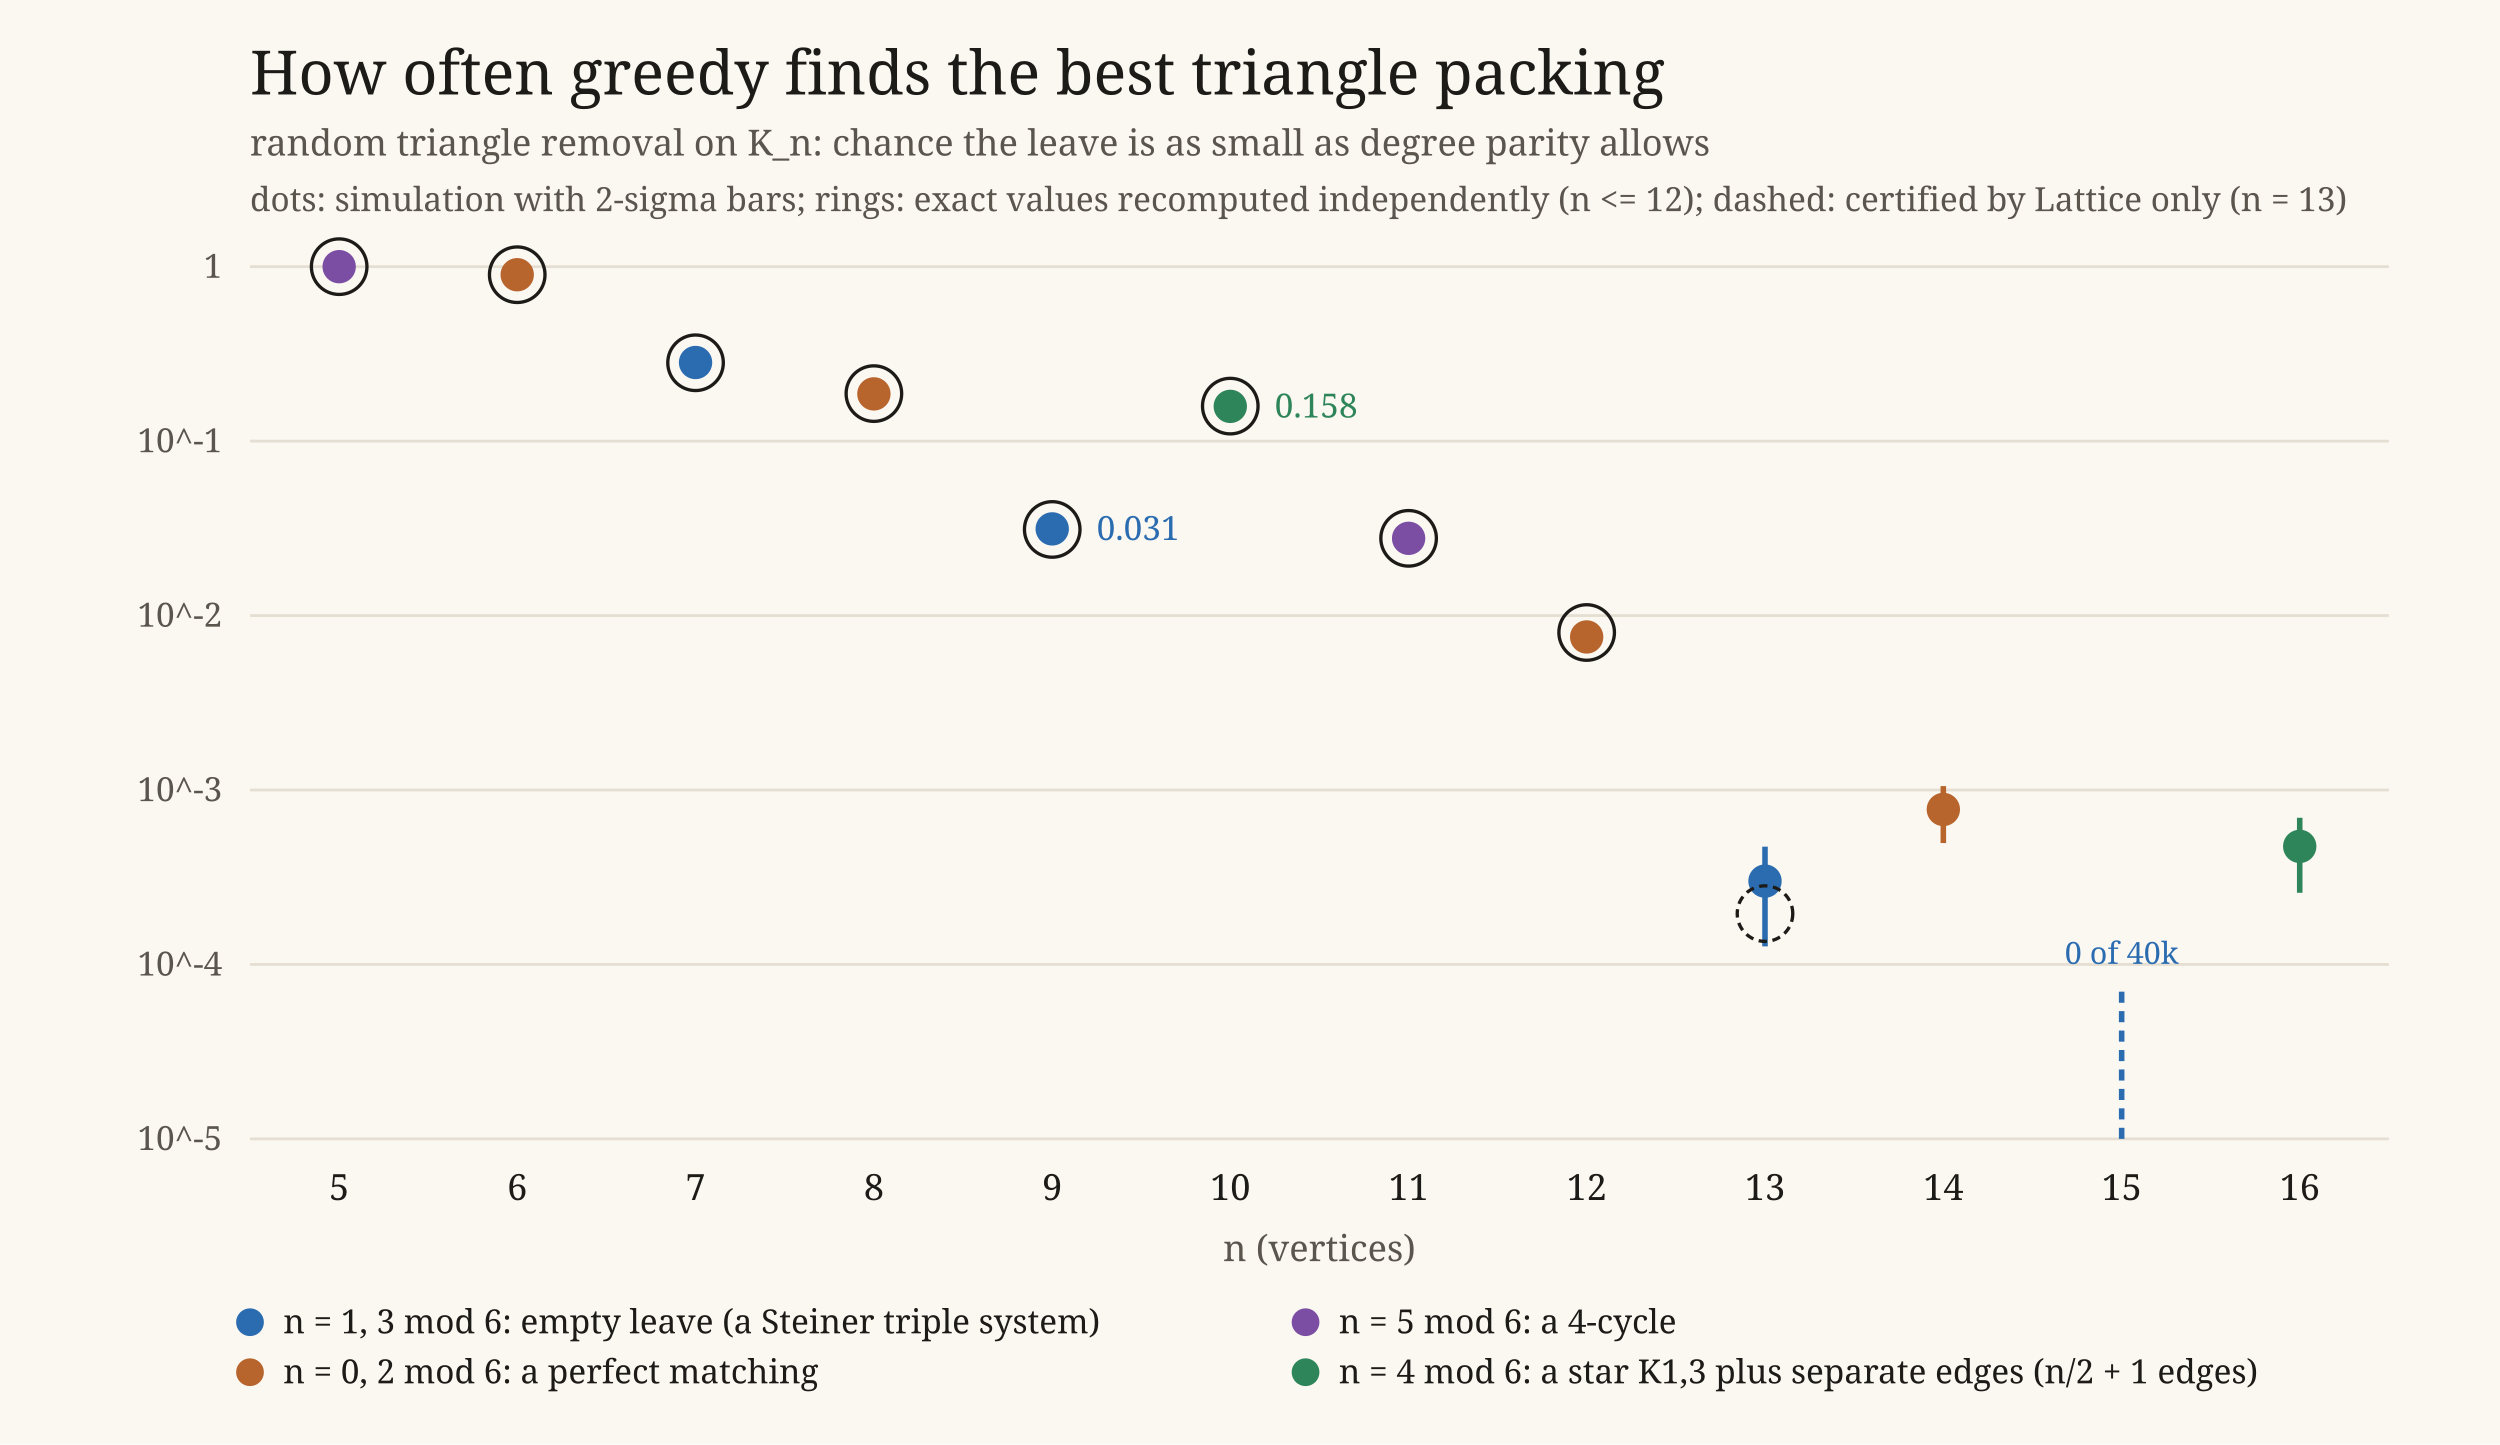
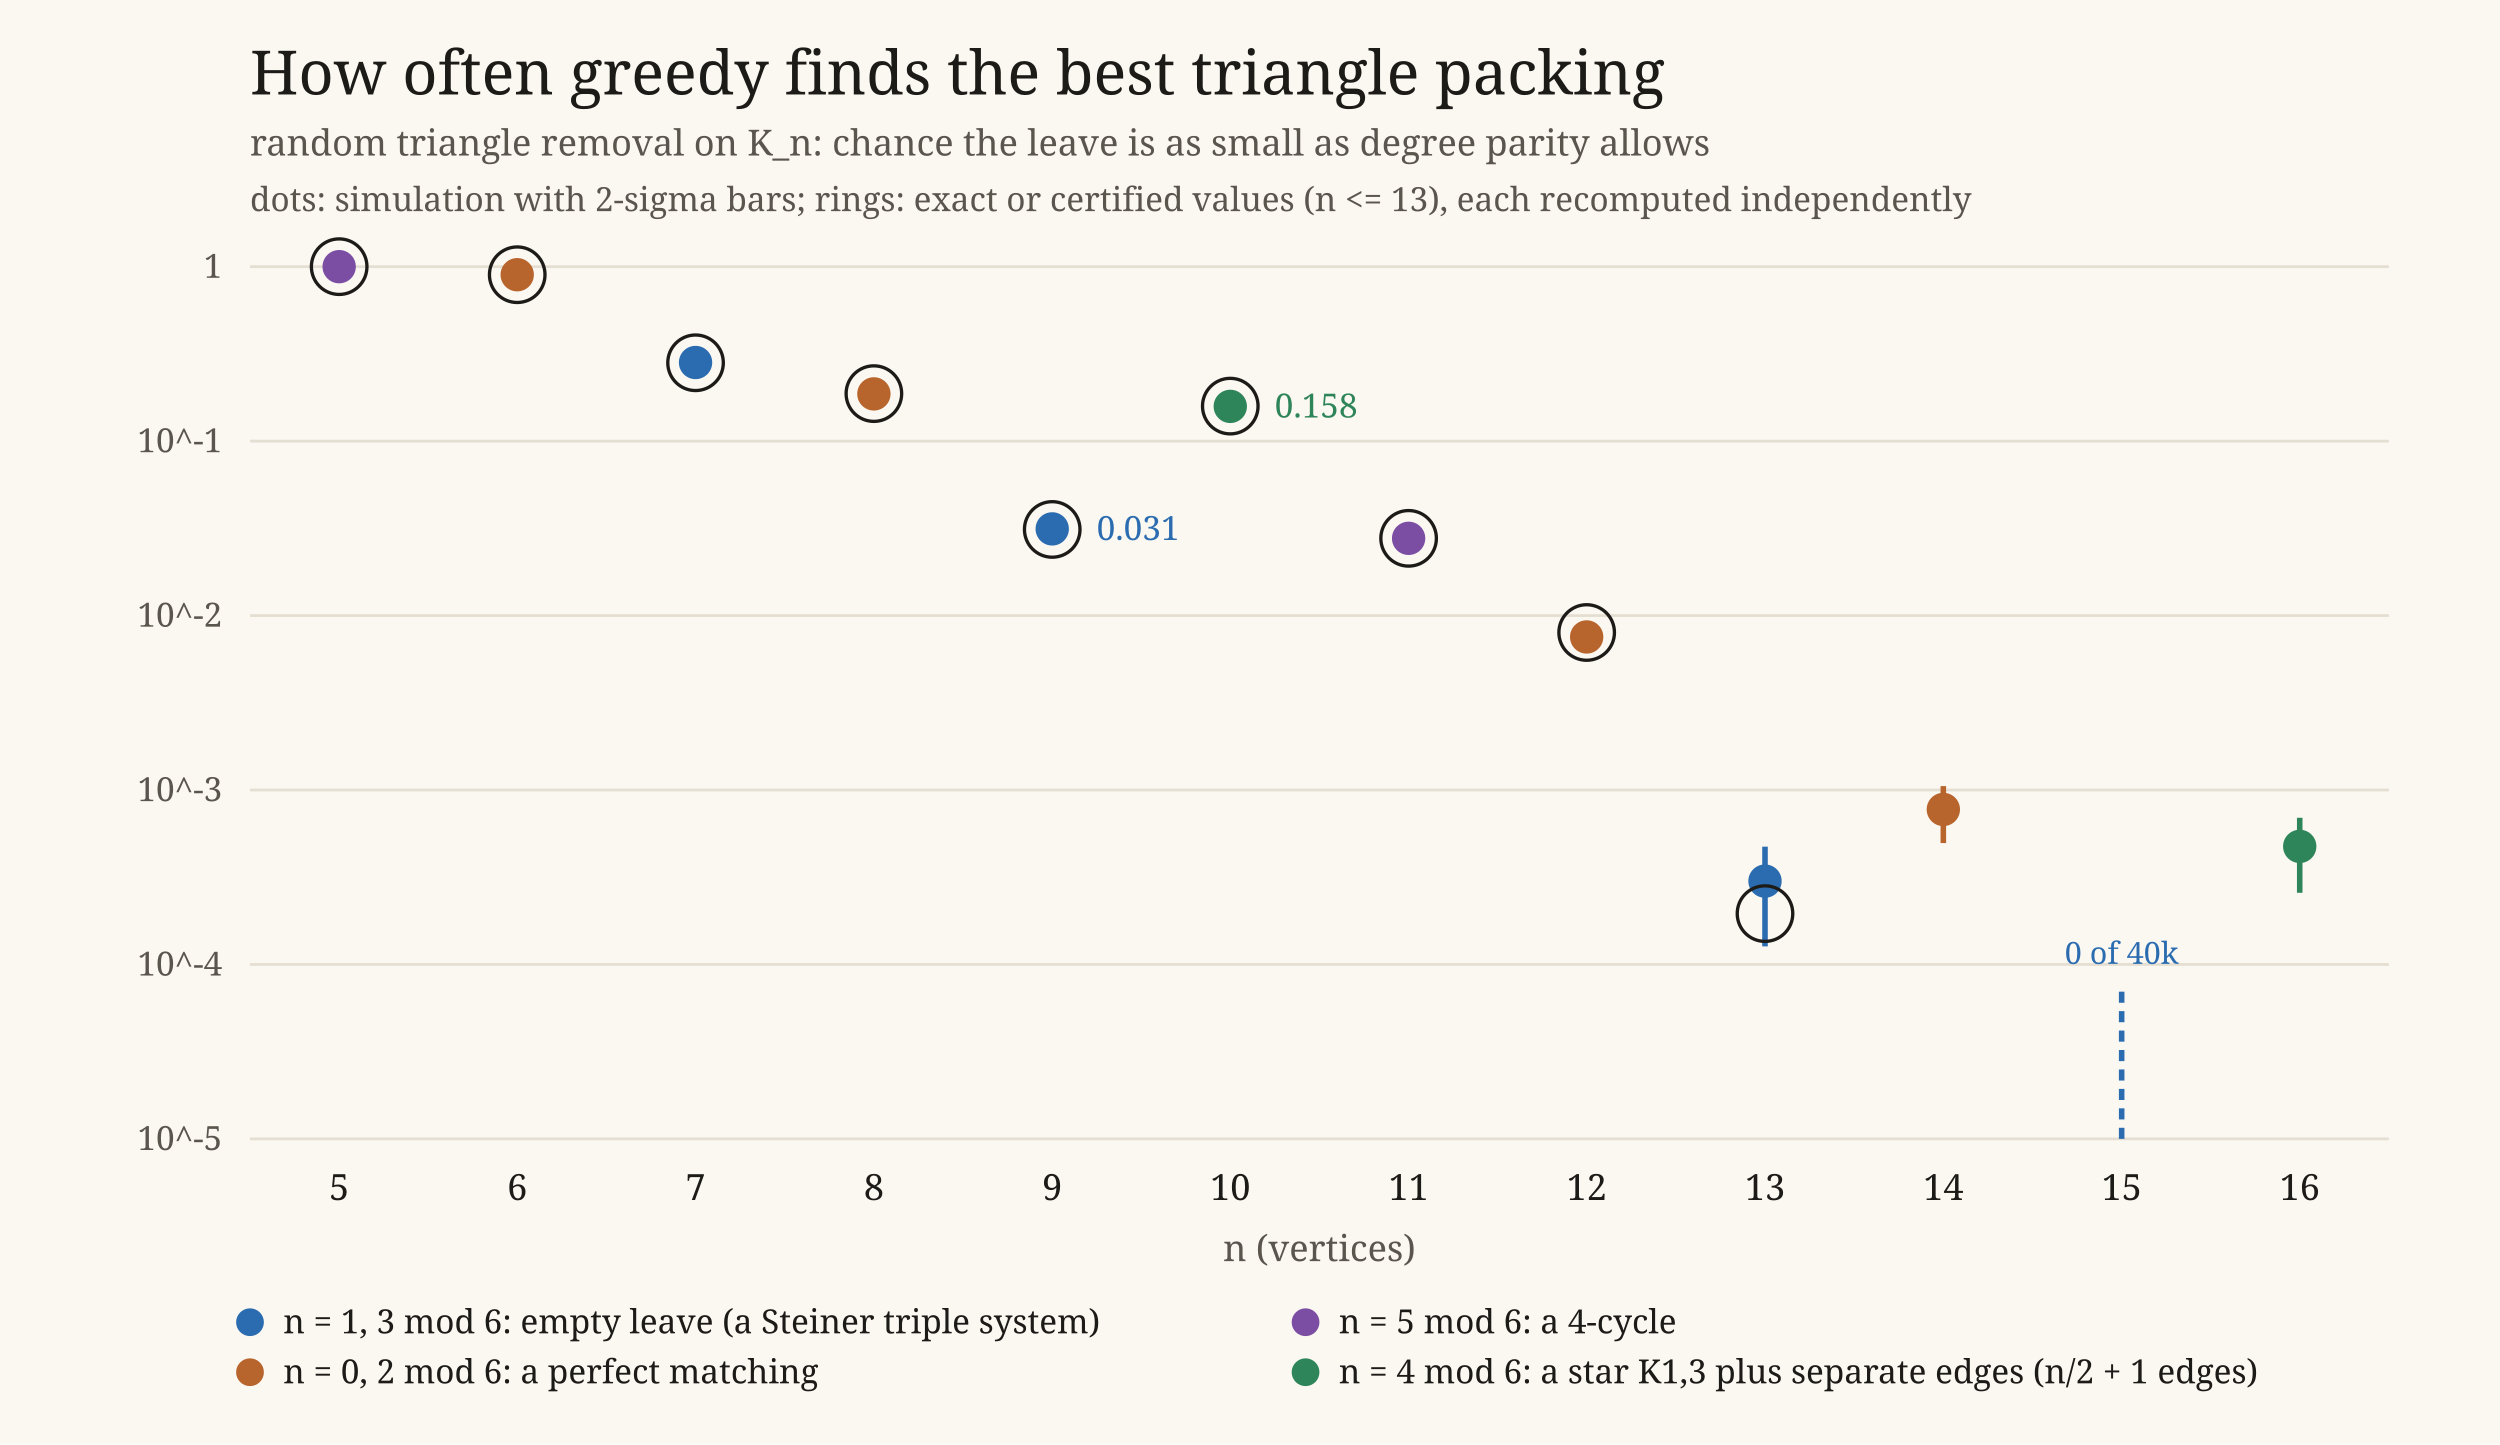
<svg xmlns="http://www.w3.org/2000/svg" viewBox="0 0 900 520" width="900" height="520" font-family="Georgia, serif">
  <rect width="900" height="520" fill="#fbf8f2" />
  <text x="90" y="34" font-size="22" fill="#1d1b18">How often greedy finds the best triangle packing</text>
  <text x="90" y="56" font-size="13" fill="#5a554d">random triangle removal on K_n: chance the leave is as small as degree parity allows</text>
  <line x1="90" y1="410.0" x2="860" y2="410.0" stroke="#e5ded2" />
  <text x="80" y="414.0" font-size="12" text-anchor="end" fill="#5a554d">10^-5</text>
  <line x1="90" y1="347.2" x2="860" y2="347.2" stroke="#e5ded2" />
  <text x="80" y="351.2" font-size="12" text-anchor="end" fill="#5a554d">10^-4</text>
  <line x1="90" y1="284.4" x2="860" y2="284.4" stroke="#e5ded2" />
  <text x="80" y="288.4" font-size="12" text-anchor="end" fill="#5a554d">10^-3</text>
  <line x1="90" y1="221.6" x2="860" y2="221.6" stroke="#e5ded2" />
  <text x="80" y="225.6" font-size="12" text-anchor="end" fill="#5a554d">10^-2</text>
  <line x1="90" y1="158.8" x2="860" y2="158.8" stroke="#e5ded2" />
  <text x="80" y="162.8" font-size="12" text-anchor="end" fill="#5a554d">10^-1</text>
  <line x1="90" y1="96.0" x2="860" y2="96.0" stroke="#e5ded2" />
  <text x="80" y="100.0" font-size="12" text-anchor="end" fill="#5a554d">1</text>
  <text x="122.1" y="432" font-size="13" text-anchor="middle" fill="#1d1b18">5</text>
  <circle cx="122.1" cy="96.0" r="6" fill="#7b4ea3" />
  <circle cx="122.1" cy="96.0" r="10" fill="none" stroke="#1d1b18" stroke-width="1.2" />
  <text x="186.2" y="432" font-size="13" text-anchor="middle" fill="#1d1b18">6</text>
  <line x1="186.2" y1="98.8" x2="186.2" y2="98.9" stroke="#b7642d" stroke-width="2" />
  <circle cx="186.2" cy="98.9" r="6" fill="#b7642d" />
  <circle cx="186.2" cy="98.9" r="10" fill="none" stroke="#1d1b18" stroke-width="1.2" />
  <text x="250.4" y="432" font-size="13" text-anchor="middle" fill="#1d1b18">7</text>
  <line x1="250.4" y1="130.3" x2="250.4" y2="130.7" stroke="#2b6cb0" stroke-width="2" />
  <circle cx="250.4" cy="130.5" r="6" fill="#2b6cb0" />
  <circle cx="250.4" cy="130.6" r="10" fill="none" stroke="#1d1b18" stroke-width="1.2" />
  <text x="314.6" y="432" font-size="13" text-anchor="middle" fill="#1d1b18">8</text>
  <line x1="314.6" y1="141.5" x2="314.6" y2="142.0" stroke="#b7642d" stroke-width="2" />
  <circle cx="314.6" cy="141.8" r="6" fill="#b7642d" />
  <circle cx="314.6" cy="141.7" r="10" fill="none" stroke="#1d1b18" stroke-width="1.2" />
  <text x="378.8" y="432" font-size="13" text-anchor="middle" fill="#1d1b18">9</text>
  <line x1="378.8" y1="189.7" x2="378.8" y2="191.1" stroke="#2b6cb0" stroke-width="2" />
  <circle cx="378.8" cy="190.4" r="6" fill="#2b6cb0" />
  <circle cx="378.8" cy="190.6" r="10" fill="none" stroke="#1d1b18" stroke-width="1.2" />
  <text x="394.8" y="194.4" font-size="12" fill="#2b6cb0">0.031</text>
  <text x="442.9" y="432" font-size="13" text-anchor="middle" fill="#1d1b18">10</text>
  <line x1="442.9" y1="145.9" x2="442.9" y2="146.7" stroke="#2f855a" stroke-width="2" />
  <circle cx="442.9" cy="146.3" r="6" fill="#2f855a" />
  <circle cx="442.9" cy="146.2" r="10" fill="none" stroke="#1d1b18" stroke-width="1.2" />
  <text x="458.9" y="150.3" font-size="12" fill="#2f855a">0.158</text>
  <text x="507.1" y="432" font-size="13" text-anchor="middle" fill="#1d1b18">11</text>
  <line x1="507.1" y1="192.8" x2="507.1" y2="194.9" stroke="#7b4ea3" stroke-width="2" />
  <circle cx="507.1" cy="193.8" r="6" fill="#7b4ea3" />
  <circle cx="507.1" cy="193.8" r="10" fill="none" stroke="#1d1b18" stroke-width="1.2" />
  <text x="571.2" y="432" font-size="13" text-anchor="middle" fill="#1d1b18">12</text>
  <line x1="571.2" y1="227.4" x2="571.2" y2="231.4" stroke="#b7642d" stroke-width="2" />
  <circle cx="571.2" cy="229.3" r="6" fill="#b7642d" />
  <circle cx="571.2" cy="227.7" r="10" fill="none" stroke="#1d1b18" stroke-width="1.2" />
  <text x="635.4" y="432" font-size="13" text-anchor="middle" fill="#1d1b18">13</text>
  <line x1="635.4" y1="304.8" x2="635.4" y2="340.7" stroke="#2b6cb0" stroke-width="2" />
  <circle cx="635.4" cy="317.2" r="6" fill="#2b6cb0" />
-   <circle cx="635.4" cy="328.9" r="10" fill="none" stroke="#1d1b18" stroke-width="1.2" stroke-dasharray="3 2" />
+   <circle cx="635.4" cy="328.9" r="10" fill="none" stroke="#1d1b18" stroke-width="1.2" />
  <text x="699.6" y="432" font-size="13" text-anchor="middle" fill="#1d1b18">14</text>
  <line x1="699.6" y1="283.0" x2="699.6" y2="303.5" stroke="#b7642d" stroke-width="2" />
  <circle cx="699.6" cy="291.4" r="6" fill="#b7642d" />
  <text x="763.8" y="432" font-size="13" text-anchor="middle" fill="#1d1b18">15</text>
  <line x1="763.8" y1="410.0" x2="763.8" y2="355.0" stroke="#2b6cb0" stroke-width="2" stroke-dasharray="4 3" />
  <text x="763.8" y="347.0" font-size="11" text-anchor="middle" fill="#2b6cb0">0 of 40k</text>
  <text x="827.9" y="432" font-size="13" text-anchor="middle" fill="#1d1b18">16</text>
  <line x1="827.9" y1="294.4" x2="827.9" y2="321.4" stroke="#2f855a" stroke-width="2" />
  <circle cx="827.9" cy="304.7" r="6" fill="#2f855a" />
  <text x="475" y="454" font-size="13" text-anchor="middle" fill="#5a554d">n (vertices)</text>
  <circle cx="90" cy="476" r="5" fill="#2b6cb0" />
  <text x="102" y="480" font-size="12" fill="#1d1b18">n = 1, 3 mod 6: empty leave (a Steiner triple system)</text>
  <circle cx="470" cy="476" r="5" fill="#7b4ea3" />
  <text x="482" y="480" font-size="12" fill="#1d1b18">n = 5 mod 6: a 4-cycle</text>
  <circle cx="90" cy="494" r="5" fill="#b7642d" />
  <text x="102" y="498" font-size="12" fill="#1d1b18">n = 0, 2 mod 6: a perfect matching</text>
  <circle cx="470" cy="494" r="5" fill="#2f855a" />
  <text x="482" y="498" font-size="12" fill="#1d1b18">n = 4 mod 6: a star K1,3 plus separate edges (n/2 + 1 edges)</text>
-   <text x="90" y="76" font-size="12" fill="#5a554d">dots: simulation with 2-sigma bars; rings: exact values recomputed independently (n &lt;= 12); dashed: certified by Lattice only (n = 13)</text>
+   <text x="90" y="76" font-size="12" fill="#5a554d">dots: simulation with 2-sigma bars; rings: exact or certified values (n &lt;= 13), each recomputed independently</text>
</svg>
